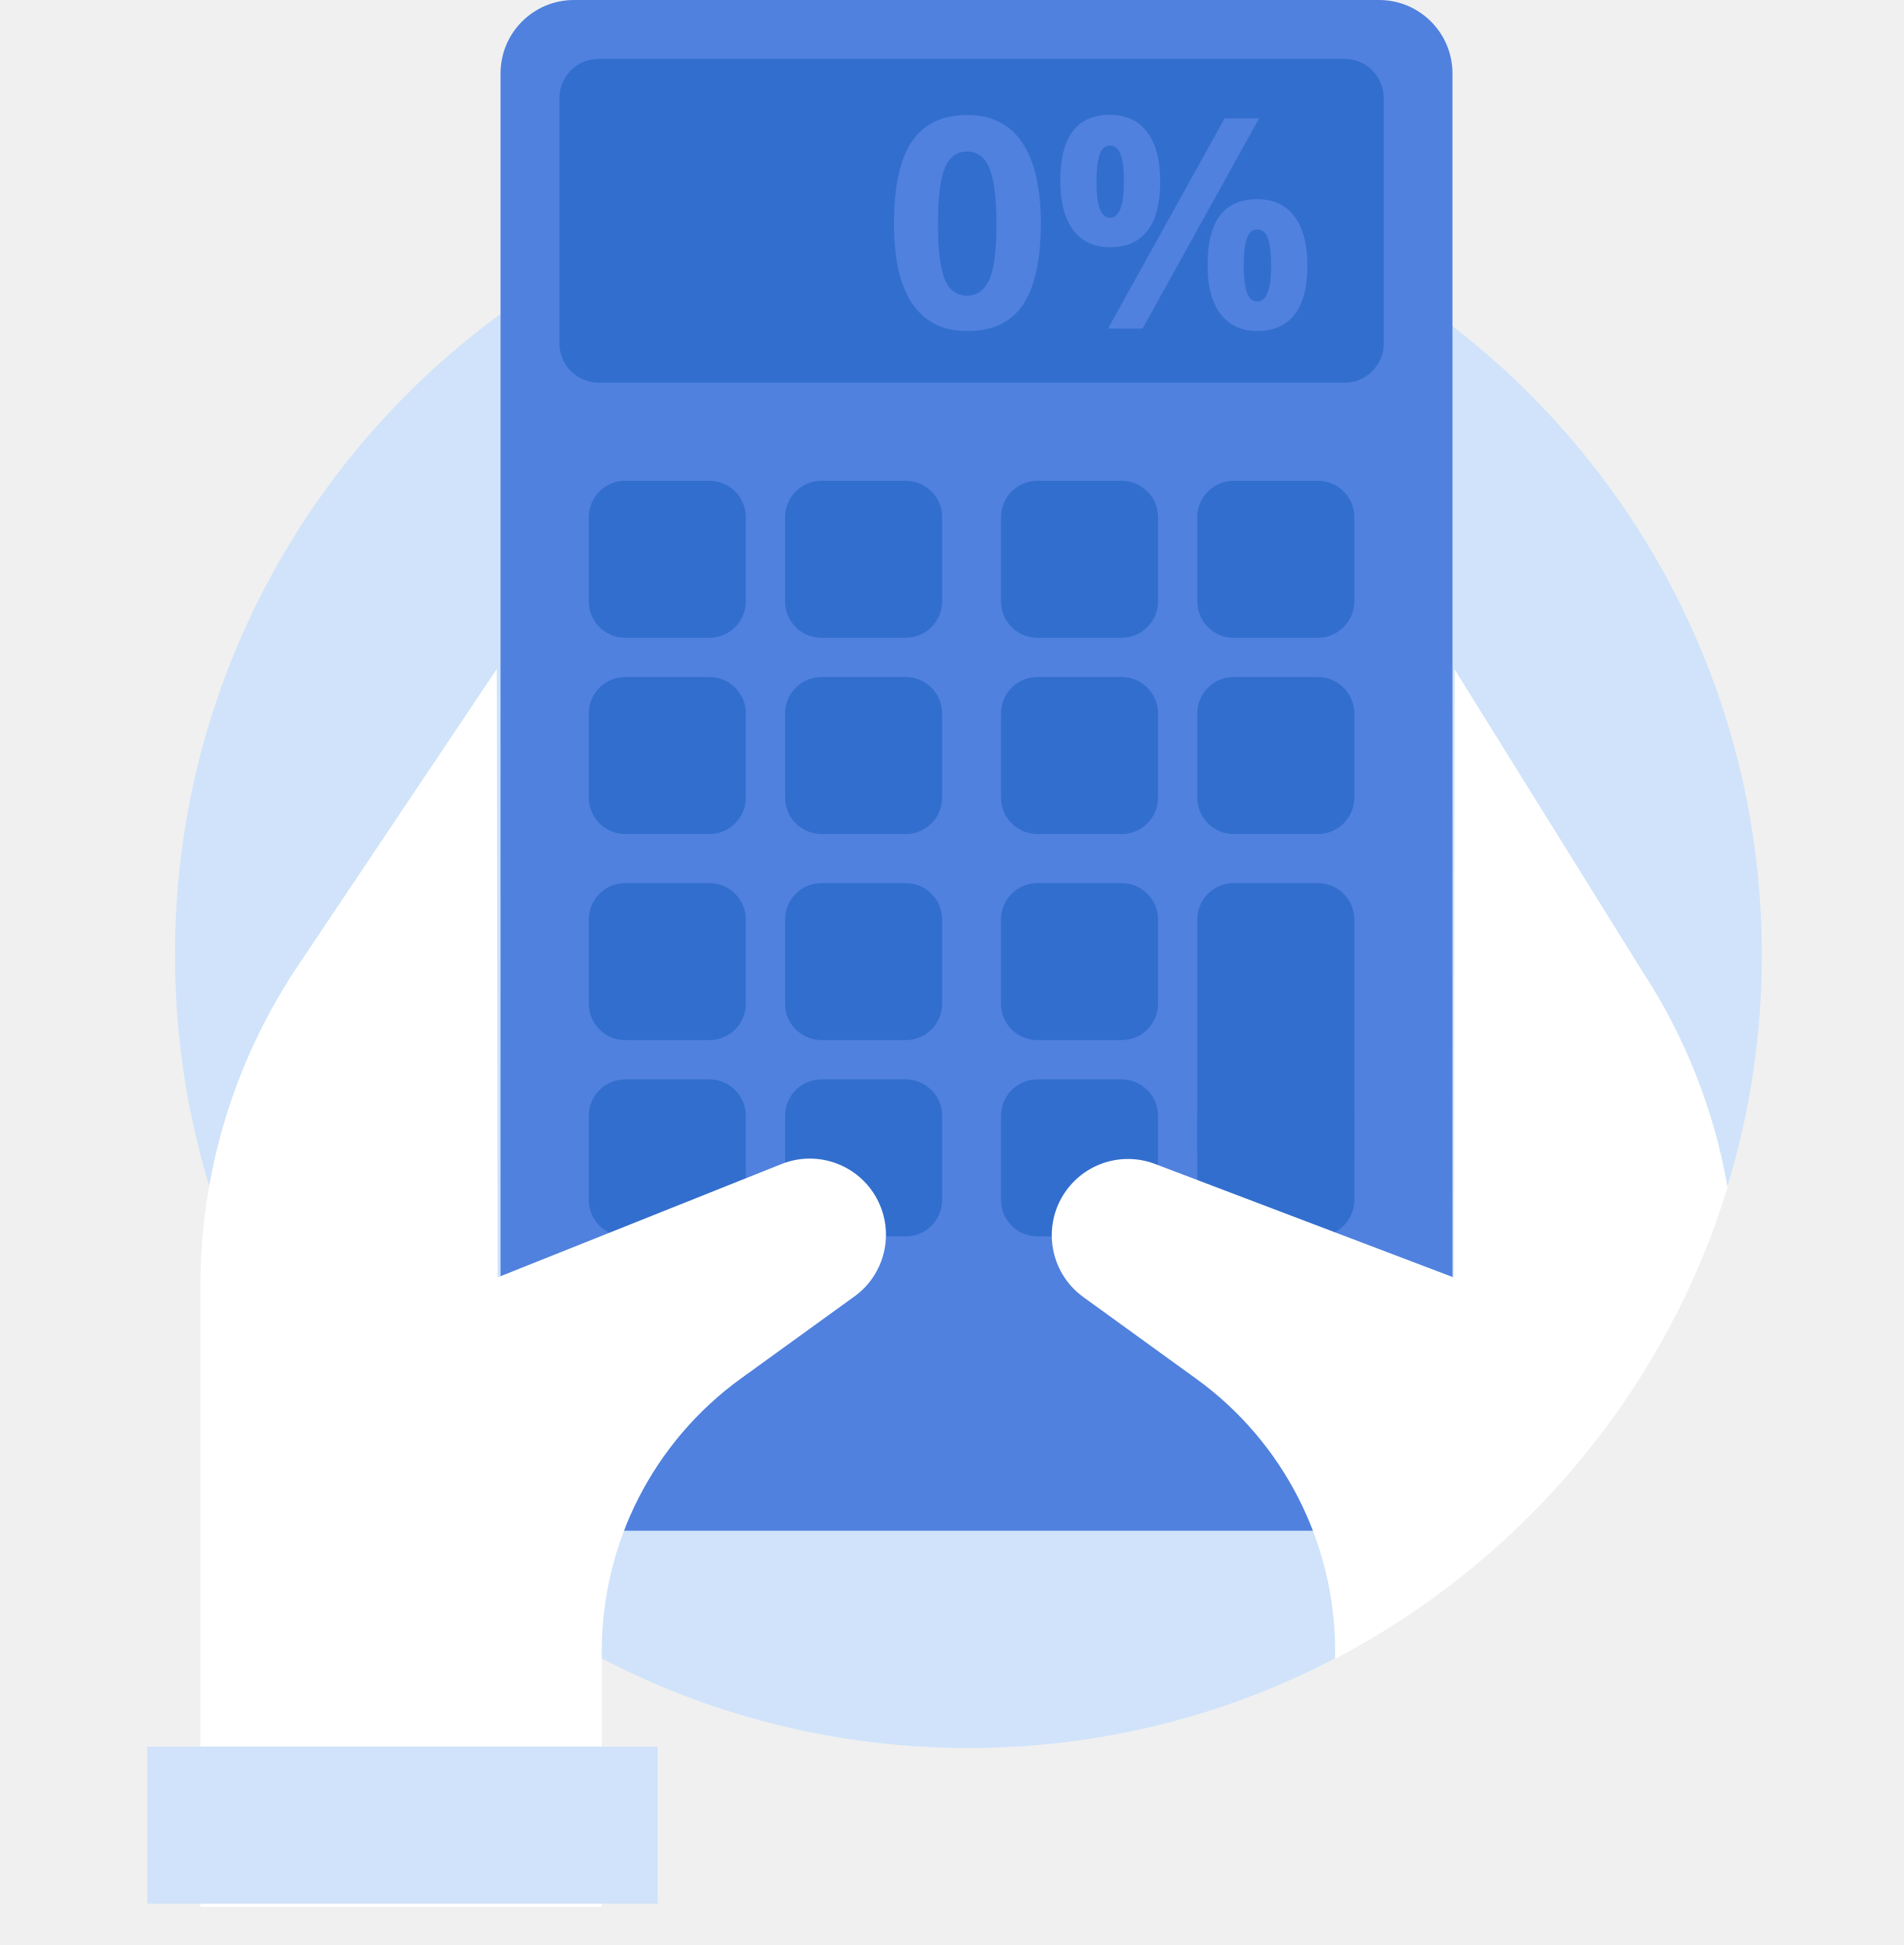
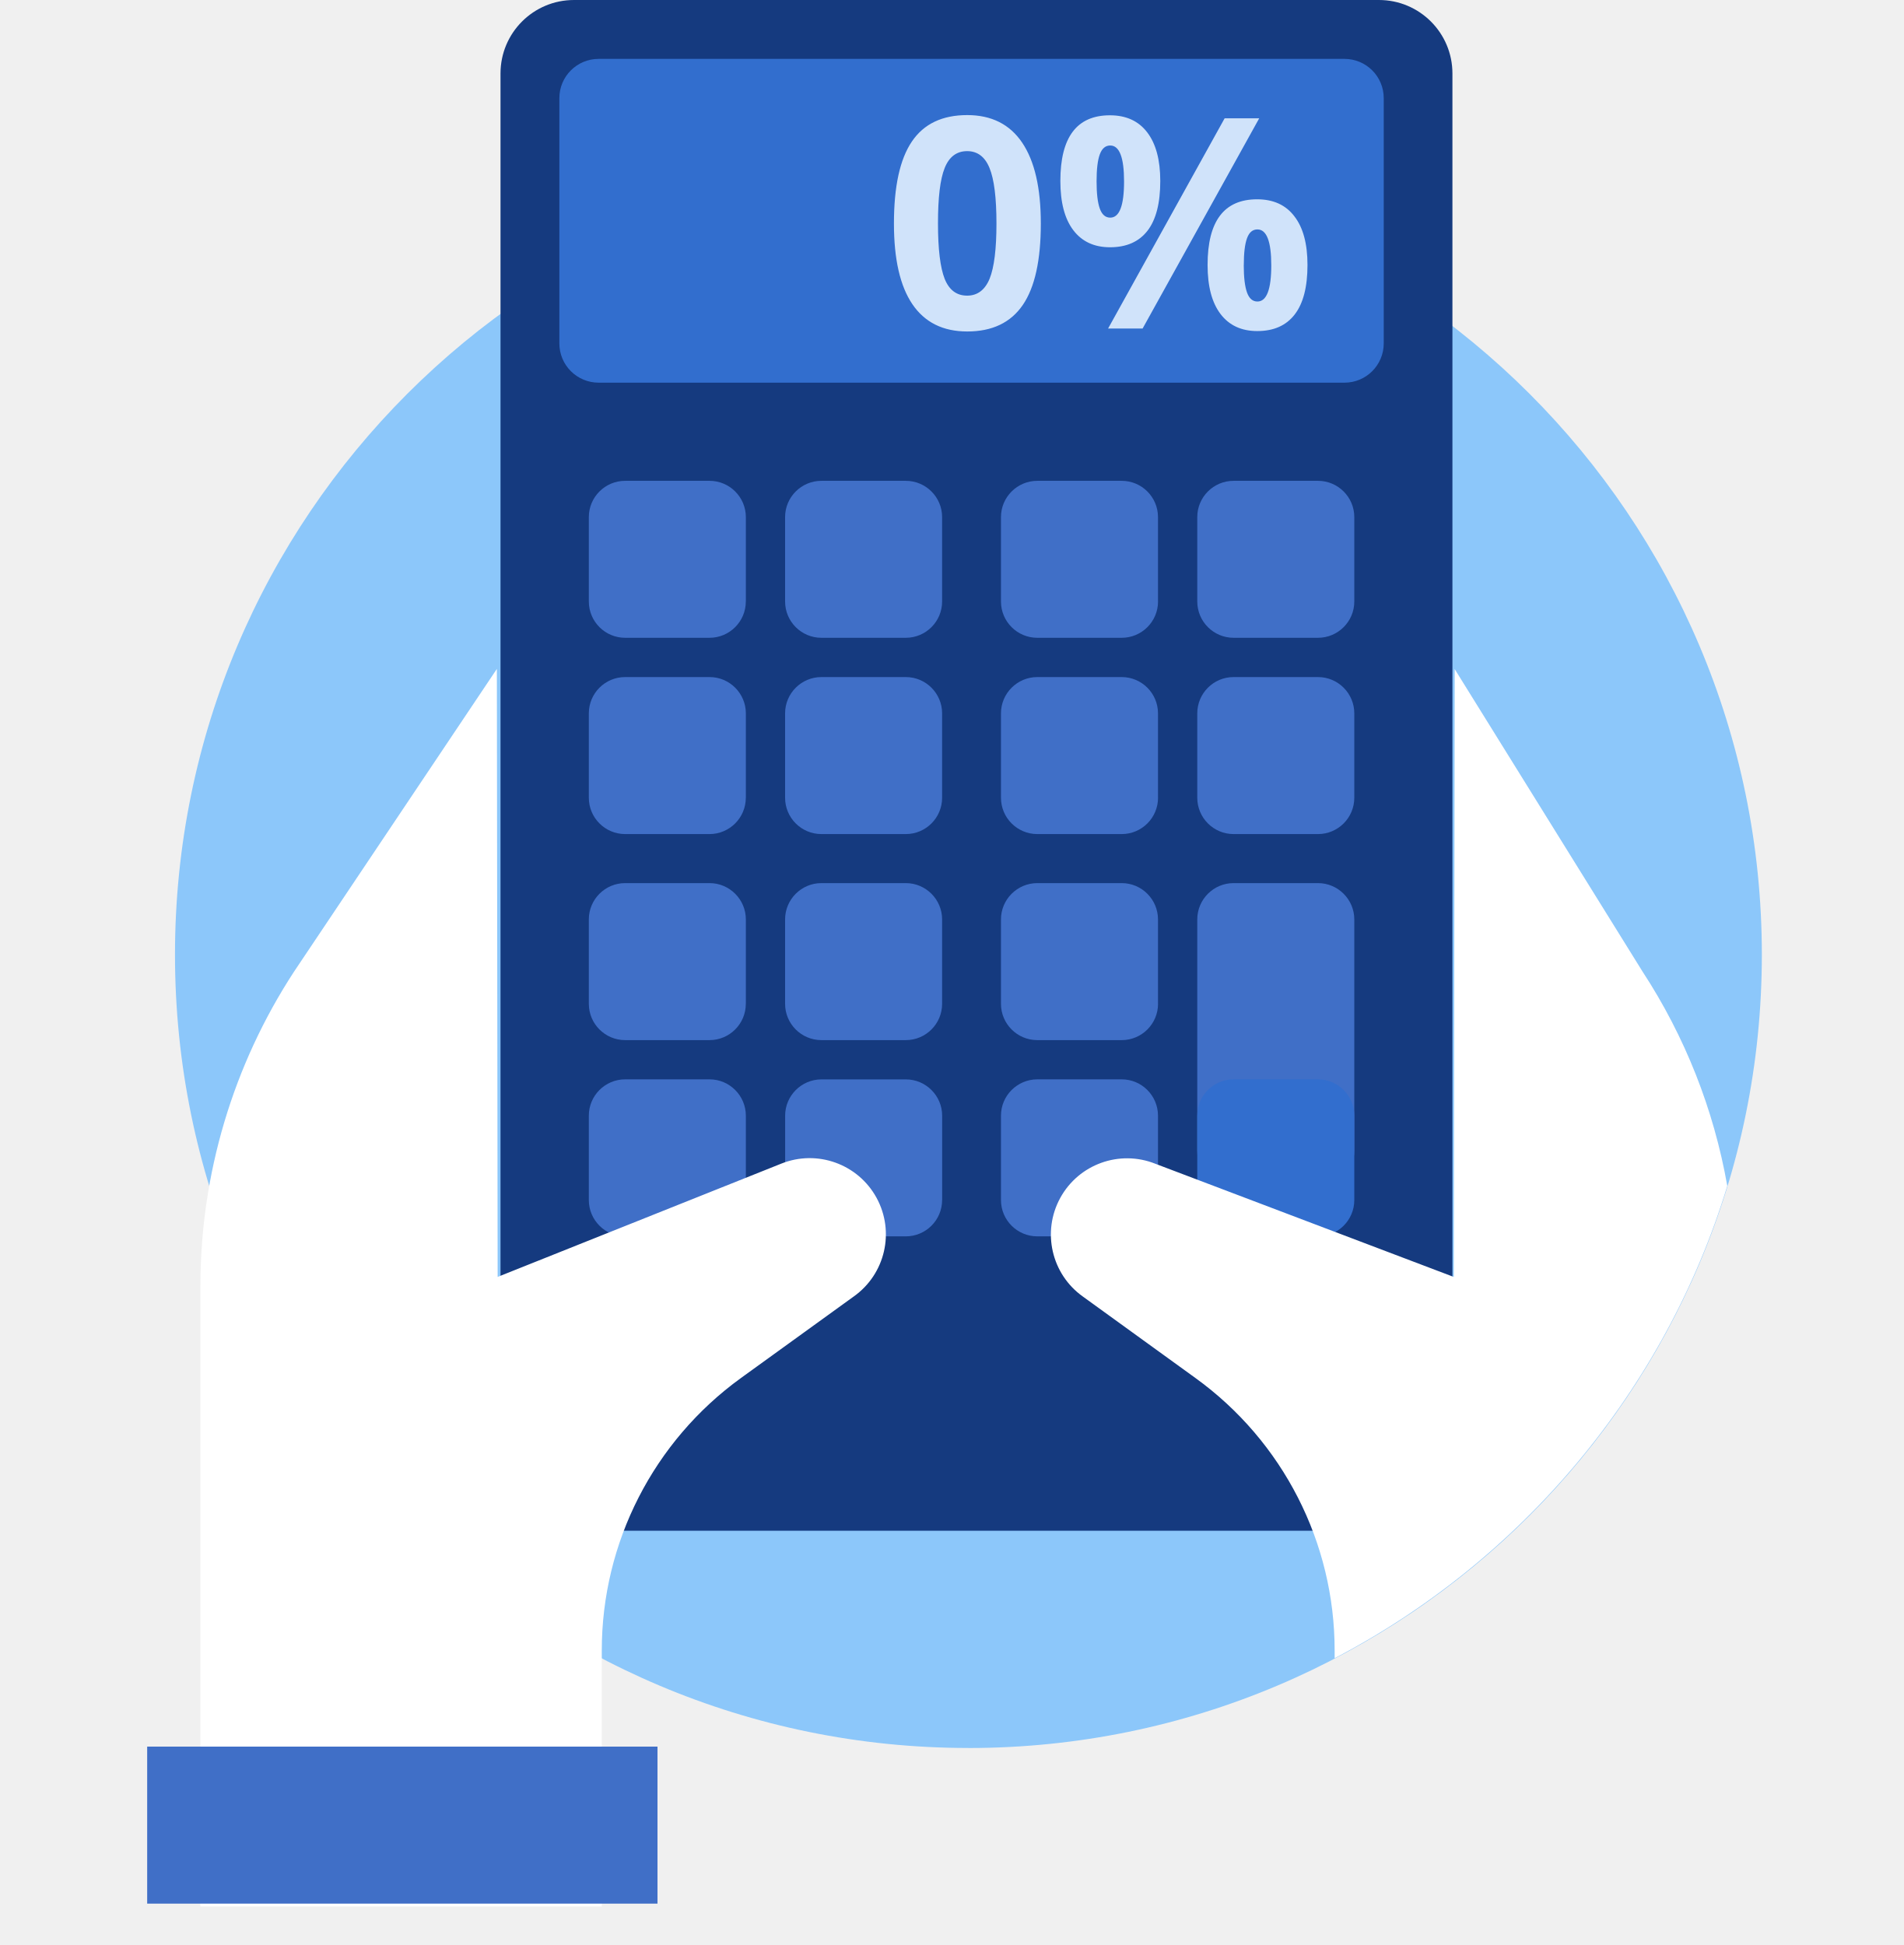
- <svg xmlns="http://www.w3.org/2000/svg" xmlns:xlink="http://www.w3.org/1999/xlink" width="46" height="47" fill="none">
-   <path d="M23.398 42.24c10.588 0 19.17-8.583 19.17-19.17s-8.583-19.17-19.17-19.17-19.17 8.583-19.17 19.17 8.583 19.17 19.17 19.17z" fill="#d0e3fa" />
-   <path d="M35.093 35.214c0 .982-.794 1.776-1.776 1.776H13.87c-.982 0-1.776-.794-1.776-1.776V1.776C12.093.794 12.887 0 13.87 0h19.448c.982 0 1.776.794 1.776 1.776v33.438z" fill="#5081de" />
-   <g fill="#326ece">
-     <use xlink:href="#B" />
-     <use xlink:href="#B" x="4.743" />
-     <use xlink:href="#B" x="9.96" />
-     <use xlink:href="#B" x="14.702" />
-     <use xlink:href="#B" y="4.742" />
-     <use xlink:href="#B" x="4.743" y="4.742" />
-     <use xlink:href="#B" x="9.96" y="4.742" />
-     <use xlink:href="#B" x="14.702" y="4.742" />
-     <use xlink:href="#B" y="9.722" />
-     <use xlink:href="#B" x="4.743" y="9.722" />
-     <use xlink:href="#B" x="9.96" y="9.722" />
-     <path d="M32.722 27.813a.88.88 0 0 1-.877.877h-2.04a.88.88 0 0 1-.877-.877v-5.596a.88.88 0 0 1 .877-.877h2.04a.88.88 0 0 1 .877.877v5.596z" />
-     <use xlink:href="#C" />
-     <use xlink:href="#C" x="4.743" />
-     <use xlink:href="#C" x="9.96" />
-     <use xlink:href="#C" x="14.702" />
-   </g>
-   <path d="M12.005 16.164l-4.9 7.313C5.63 25.74 4.842 28.38 4.842 31.08v15h9.698v-6.186c0-2.608 1.252-5.058 3.365-6.585l2.724-1.97a1.84 1.84 0 0 0-1.752-3.208l-6.853 2.736-.02-14.692zm29.73 12.494c-.325-1.84-1.017-3.604-2.05-5.18l-4.538-7.3-.02 14.692-7.2-2.736a1.84 1.84 0 0 0-2.115.569c-.652.823-.488 2.023.363 2.64l2.722 1.97c2.115 1.527 3.362 3.976 3.362 6.585v.185c4.505-2.357 7.98-6.46 9.487-11.412z" fill="#fff" />
-   <path d="M33.433 8.3a.95.95 0 0 1-.948.948h-18.02a.95.95 0 0 1-.948-.948V2.37a.95.95 0 0 1 .948-.948h18.02a.95.95 0 0 1 .948.948V8.3z" fill="#326ece" />
-   <path d="M15.887 42.206H3.557V46h12.33v-3.794z" fill="#d0e3fa" />
-   <path d="M25.148 5.4c0 .887-.145 1.544-.436 1.97S23.975 8 23.37 8c-.586 0-1.027-.22-1.326-.66S21.6 6.262 21.6 5.4c0-.896.145-1.555.434-1.982s.735-.638 1.337-.638c.586 0 1.03.223 1.328.666s.45 1.093.45 1.95zm-2.485 0c0 .624.055 1.07.16 1.34s.3.405.543.405.43-.138.543-.4.166-.718.166-1.333c0-.624-.057-1.07-.168-1.342s-.292-.408-.54-.408-.434.135-.543.408-.16.716-.16 1.34zm5.37-1.025c0 .534-.102.932-.308 1.2s-.508.4-.906.4c-.382 0-.678-.138-.887-.413s-.313-.67-.313-1.2c0-1.058.398-1.586 1.197-1.586.4 0 .692.138.9.413s.315.666.315 1.176zm-1.54.007c0 .294.026.515.078.66s.135.218.25.218c.223 0 .334-.292.334-.875s-.1-.868-.334-.868c-.116 0-.2.07-.25.213s-.078.358-.078.652zm3.93-1.522l-2.817 5.08h-.835l2.817-5.08h.835zm1.167 3.542c0 .53-.102.93-.308 1.197s-.508.4-.906.4c-.382 0-.678-.138-.887-.413s-.313-.67-.313-1.186c0-1.058.398-1.586 1.197-1.586.4 0 .692.138.9.413s.315.664.315 1.174zm-1.54.007c0 .294.026.515.078.66s.135.218.25.218c.223 0 .334-.292.334-.875s-.1-.868-.334-.868c-.116 0-.2.07-.25.213s-.078.358-.078.652z" fill="#5081de" />
-   <defs>
-     <path id="B" d="M18.02 14.535a.88.88 0 0 1-.877.877h-2.04a.88.88 0 0 1-.877-.877v-2.04a.88.88 0 0 1 .877-.877h2.04a.88.88 0 0 1 .877.877v2.04z" />
-     <path id="C" d="M18.02 29a.88.88 0 0 1-.877.877h-2.04a.88.88 0 0 1-.877-.877v-2.04a.88.88 0 0 1 .877-.877h2.04a.88.88 0 0 1 .877.877V29z" />
-   </defs>
+ <svg xmlns="http://www.w3.org/2000/svg" width="46" height="47" fill="none">
+   <path d="M23.398 42.24c10.588 0 19.171-8.584 19.171-19.171 0-10.588-8.583-19.17-19.17-19.17-10.588 0-19.171 8.582-19.171 19.17 0 10.587 8.583 19.17 19.17 19.17z" fill="#8CC7FA" />
+   <path d="M35.093 35.214c0 .981-.795 1.776-1.776 1.776H13.869a1.775 1.775 0 01-1.776-1.776V1.776c0-.982.794-1.776 1.776-1.776h19.448c.981 0 1.776.794 1.776 1.776v33.438z" fill="#153A7F" />
+   <path d="M18.02 14.535a.878.878 0 01-.877.877h-2.039a.878.878 0 01-.877-.877v-2.04c0-.483.393-.876.877-.876h2.04c.483 0 .877.393.877.877v2.04zM22.763 14.535a.878.878 0 01-.877.877h-2.04a.878.878 0 01-.877-.877v-2.04c0-.483.394-.876.877-.876h2.04c.483 0 .877.393.877.877v2.039zM27.98 14.535a.878.878 0 01-.878.877h-2.04a.878.878 0 01-.877-.877v-2.04c0-.483.394-.876.878-.876h2.039c.484 0 .877.393.877.877v2.039zM32.722 14.535a.878.878 0 01-.878.877h-2.039a.878.878 0 01-.877-.877v-2.04c0-.483.393-.876.877-.876h2.04c.483 0 .877.393.877.877v2.039zM18.02 19.277a.878.878 0 01-.877.878h-2.039a.878.878 0 01-.877-.878v-2.039c0-.484.393-.877.877-.877h2.04c.483 0 .877.393.877.877v2.04zM22.763 19.277a.878.878 0 01-.877.878h-2.04a.878.878 0 01-.877-.878v-2.039c0-.484.394-.877.877-.877h2.04c.483 0 .877.393.877.877v2.04zM27.98 19.277a.878.878 0 01-.878.878h-2.04a.878.878 0 01-.877-.878v-2.039c0-.484.394-.877.878-.877h2.039c.484 0 .877.393.877.877v2.04zM32.722 19.277a.878.878 0 01-.878.878h-2.039a.878.878 0 01-.877-.878v-2.039c0-.484.393-.877.877-.877h2.04c.483 0 .877.393.877.877v2.04zM18.02 24.257a.878.878 0 01-.877.877h-2.039a.878.878 0 01-.877-.877v-2.04c0-.483.393-.877.877-.877h2.04c.483 0 .877.394.877.878v2.039zM22.763 24.257a.878.878 0 01-.877.877h-2.04a.878.878 0 01-.877-.877v-2.04c0-.483.394-.877.877-.877h2.04c.483 0 .877.394.877.878v2.039zM27.98 24.257a.878.878 0 01-.878.877h-2.04a.878.878 0 01-.877-.877v-2.04c0-.483.394-.877.878-.877h2.039c.484 0 .877.394.877.878v2.039zM32.722 27.813a.878.878 0 01-.878.878h-2.039a.878.878 0 01-.877-.878v-5.595c0-.484.393-.878.877-.878h2.04c.483 0 .877.394.877.878v5.595zM18.02 28.999a.878.878 0 01-.877.877h-2.039a.878.878 0 01-.877-.877v-2.04c0-.483.393-.877.877-.877h2.04c.483 0 .877.394.877.878v2.039zM22.763 28.999a.878.878 0 01-.877.877h-2.04A.878.878 0 0118.97 29v-2.04c0-.483.394-.877.877-.877h2.04c.483 0 .877.394.877.878v2.039zM27.98 28.999a.878.878 0 01-.878.877h-2.04a.878.878 0 01-.877-.877v-2.04c0-.483.394-.877.878-.877h2.039c.484 0 .877.394.877.878v2.039z" fill="#406FC7" />
+   <path d="M32.722 28.999a.878.878 0 01-.878.877h-2.039a.878.878 0 01-.877-.877v-2.04c0-.483.393-.877.877-.877h2.04c.483 0 .877.394.877.878v2.039z" fill="#326ECE" />
+   <path d="M12.005 16.164l-4.899 7.313a13.906 13.906 0 00-2.264 7.604v14.988h9.698v-6.187a8.125 8.125 0 013.364-6.584l2.725-1.97a1.841 1.841 0 00-1.753-3.209l-6.852 2.737-.019-14.692zM41.734 28.657a13.865 13.865 0 00-2.048-5.18l-4.539-7.31-.021 14.69-7.21-2.735a1.841 1.841 0 00-1.753 3.208l2.722 1.97a8.116 8.116 0 013.362 6.585v.185c4.506-2.357 7.98-6.46 9.487-11.413z" fill="#fff" />
+   <path d="M33.433 8.299a.948.948 0 01-.948.948H14.464a.948.948 0 01-.949-.948V2.371c0-.524.425-.948.949-.948h18.02c.525 0 .949.424.949.948V8.3z" fill="#326ECE" />
+   <path d="M15.886 42.206H3.556V46h12.33v-3.794z" fill="#406FC7" />
+   <path d="M25.148 5.4c0 .886-.144 1.543-.436 1.97-.292.426-.738.64-1.342.64-.586 0-1.027-.22-1.326-.66-.298-.44-.445-1.088-.445-1.949 0-.896.144-1.555.434-1.982.289-.427.735-.638 1.337-.638.585 0 1.029.223 1.328.667.299.443.45 1.093.45 1.951zm-2.485 0c0 .623.055 1.068.162 1.339.109.27.289.405.543.405.248 0 .431-.137.543-.41.11-.273.165-.718.165-1.333 0-.623-.056-1.069-.168-1.342-.111-.272-.292-.407-.54-.407-.252 0-.434.135-.543.407-.11.273-.162.716-.162 1.34zM28.034 4.375c0 .533-.102.932-.308 1.2-.207.267-.508.4-.906.4-.382 0-.678-.137-.887-.412-.209-.275-.313-.671-.313-1.19 0-1.058.398-1.587 1.197-1.587.392 0 .693.138.902.413.21.275.315.666.315 1.176zm-1.539.007c0 .294.026.514.078.659.052.145.136.218.252.218.223 0 .334-.291.334-.875 0-.578-.111-.868-.334-.868-.116 0-.2.072-.252.214-.052.14-.078.358-.078.652zm3.929-1.522l-2.817 5.079h-.834l2.816-5.08h.835zm1.167 3.542c0 .531-.102.93-.309 1.197-.206.268-.507.401-.905.401-.382 0-.678-.137-.887-.412-.209-.275-.313-.669-.313-1.186 0-1.057.398-1.586 1.197-1.586.392 0 .693.137.901.412.211.273.316.664.316 1.174zm-1.54.007c0 .294.027.515.079.66.052.144.135.217.251.217.223 0 .335-.291.335-.874 0-.579-.112-.868-.335-.868-.116 0-.199.07-.251.213-.052.14-.078.358-.078.652z" fill="#D0E3FA" />
</svg>
